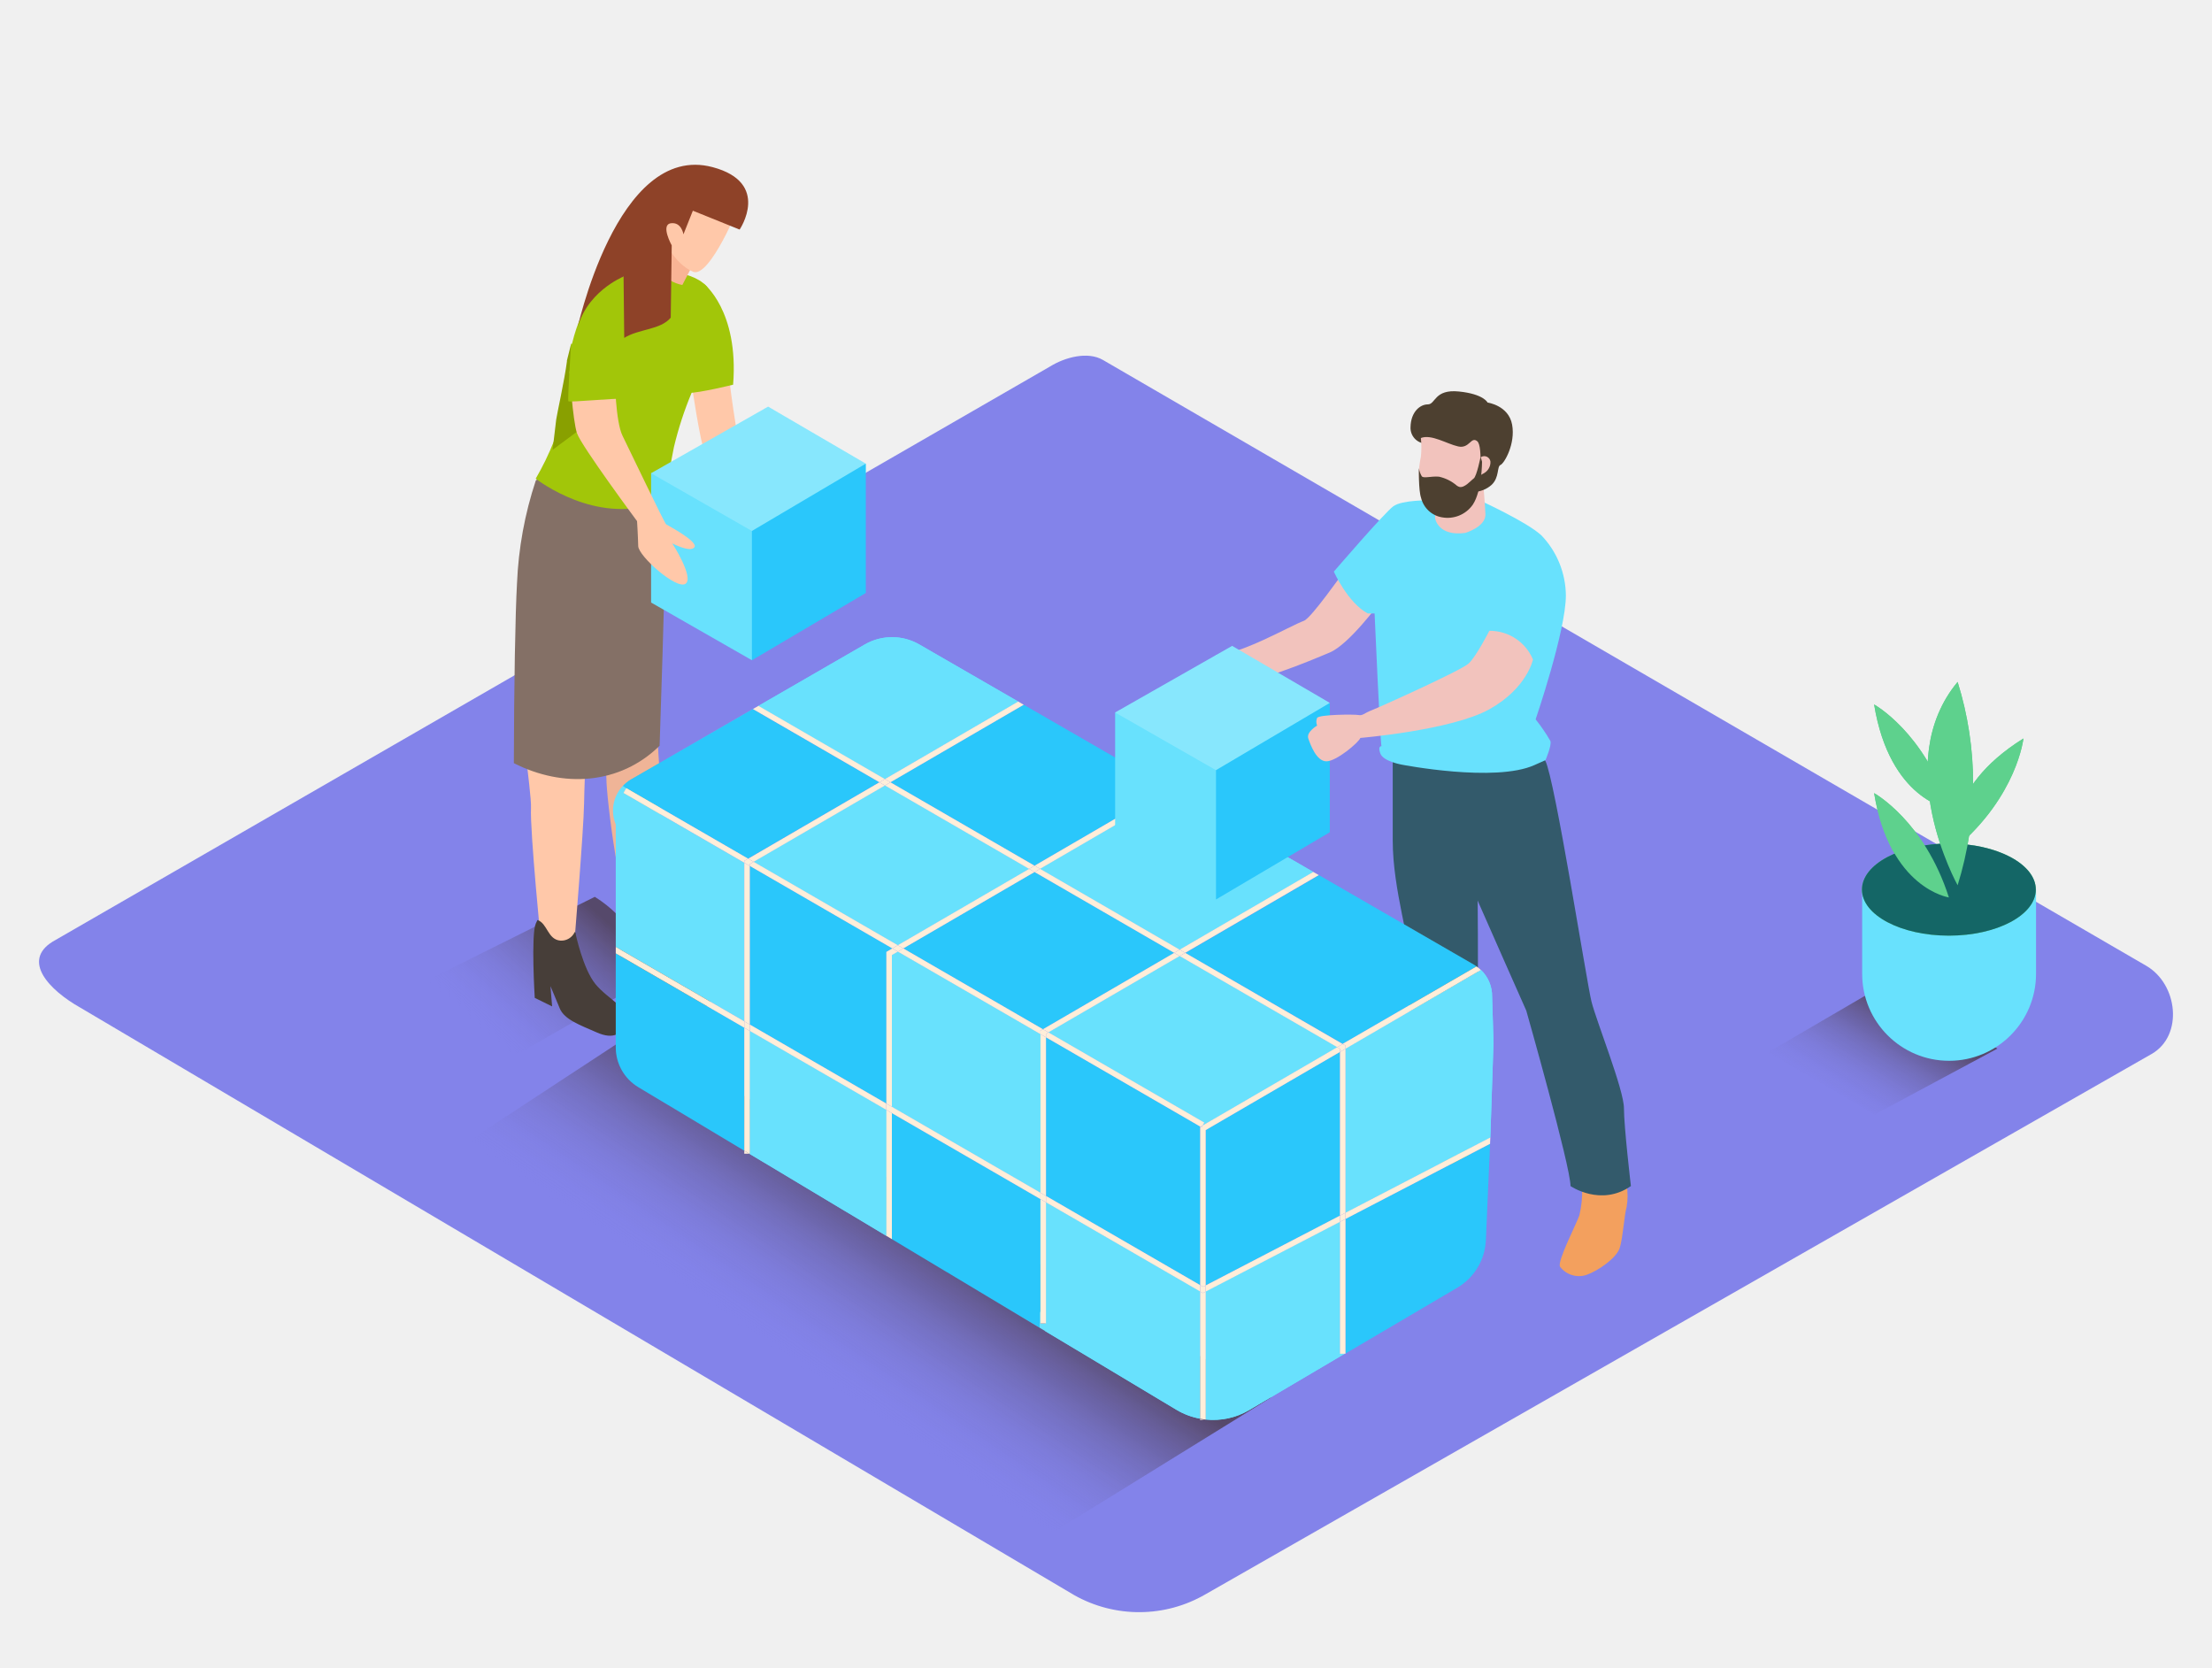
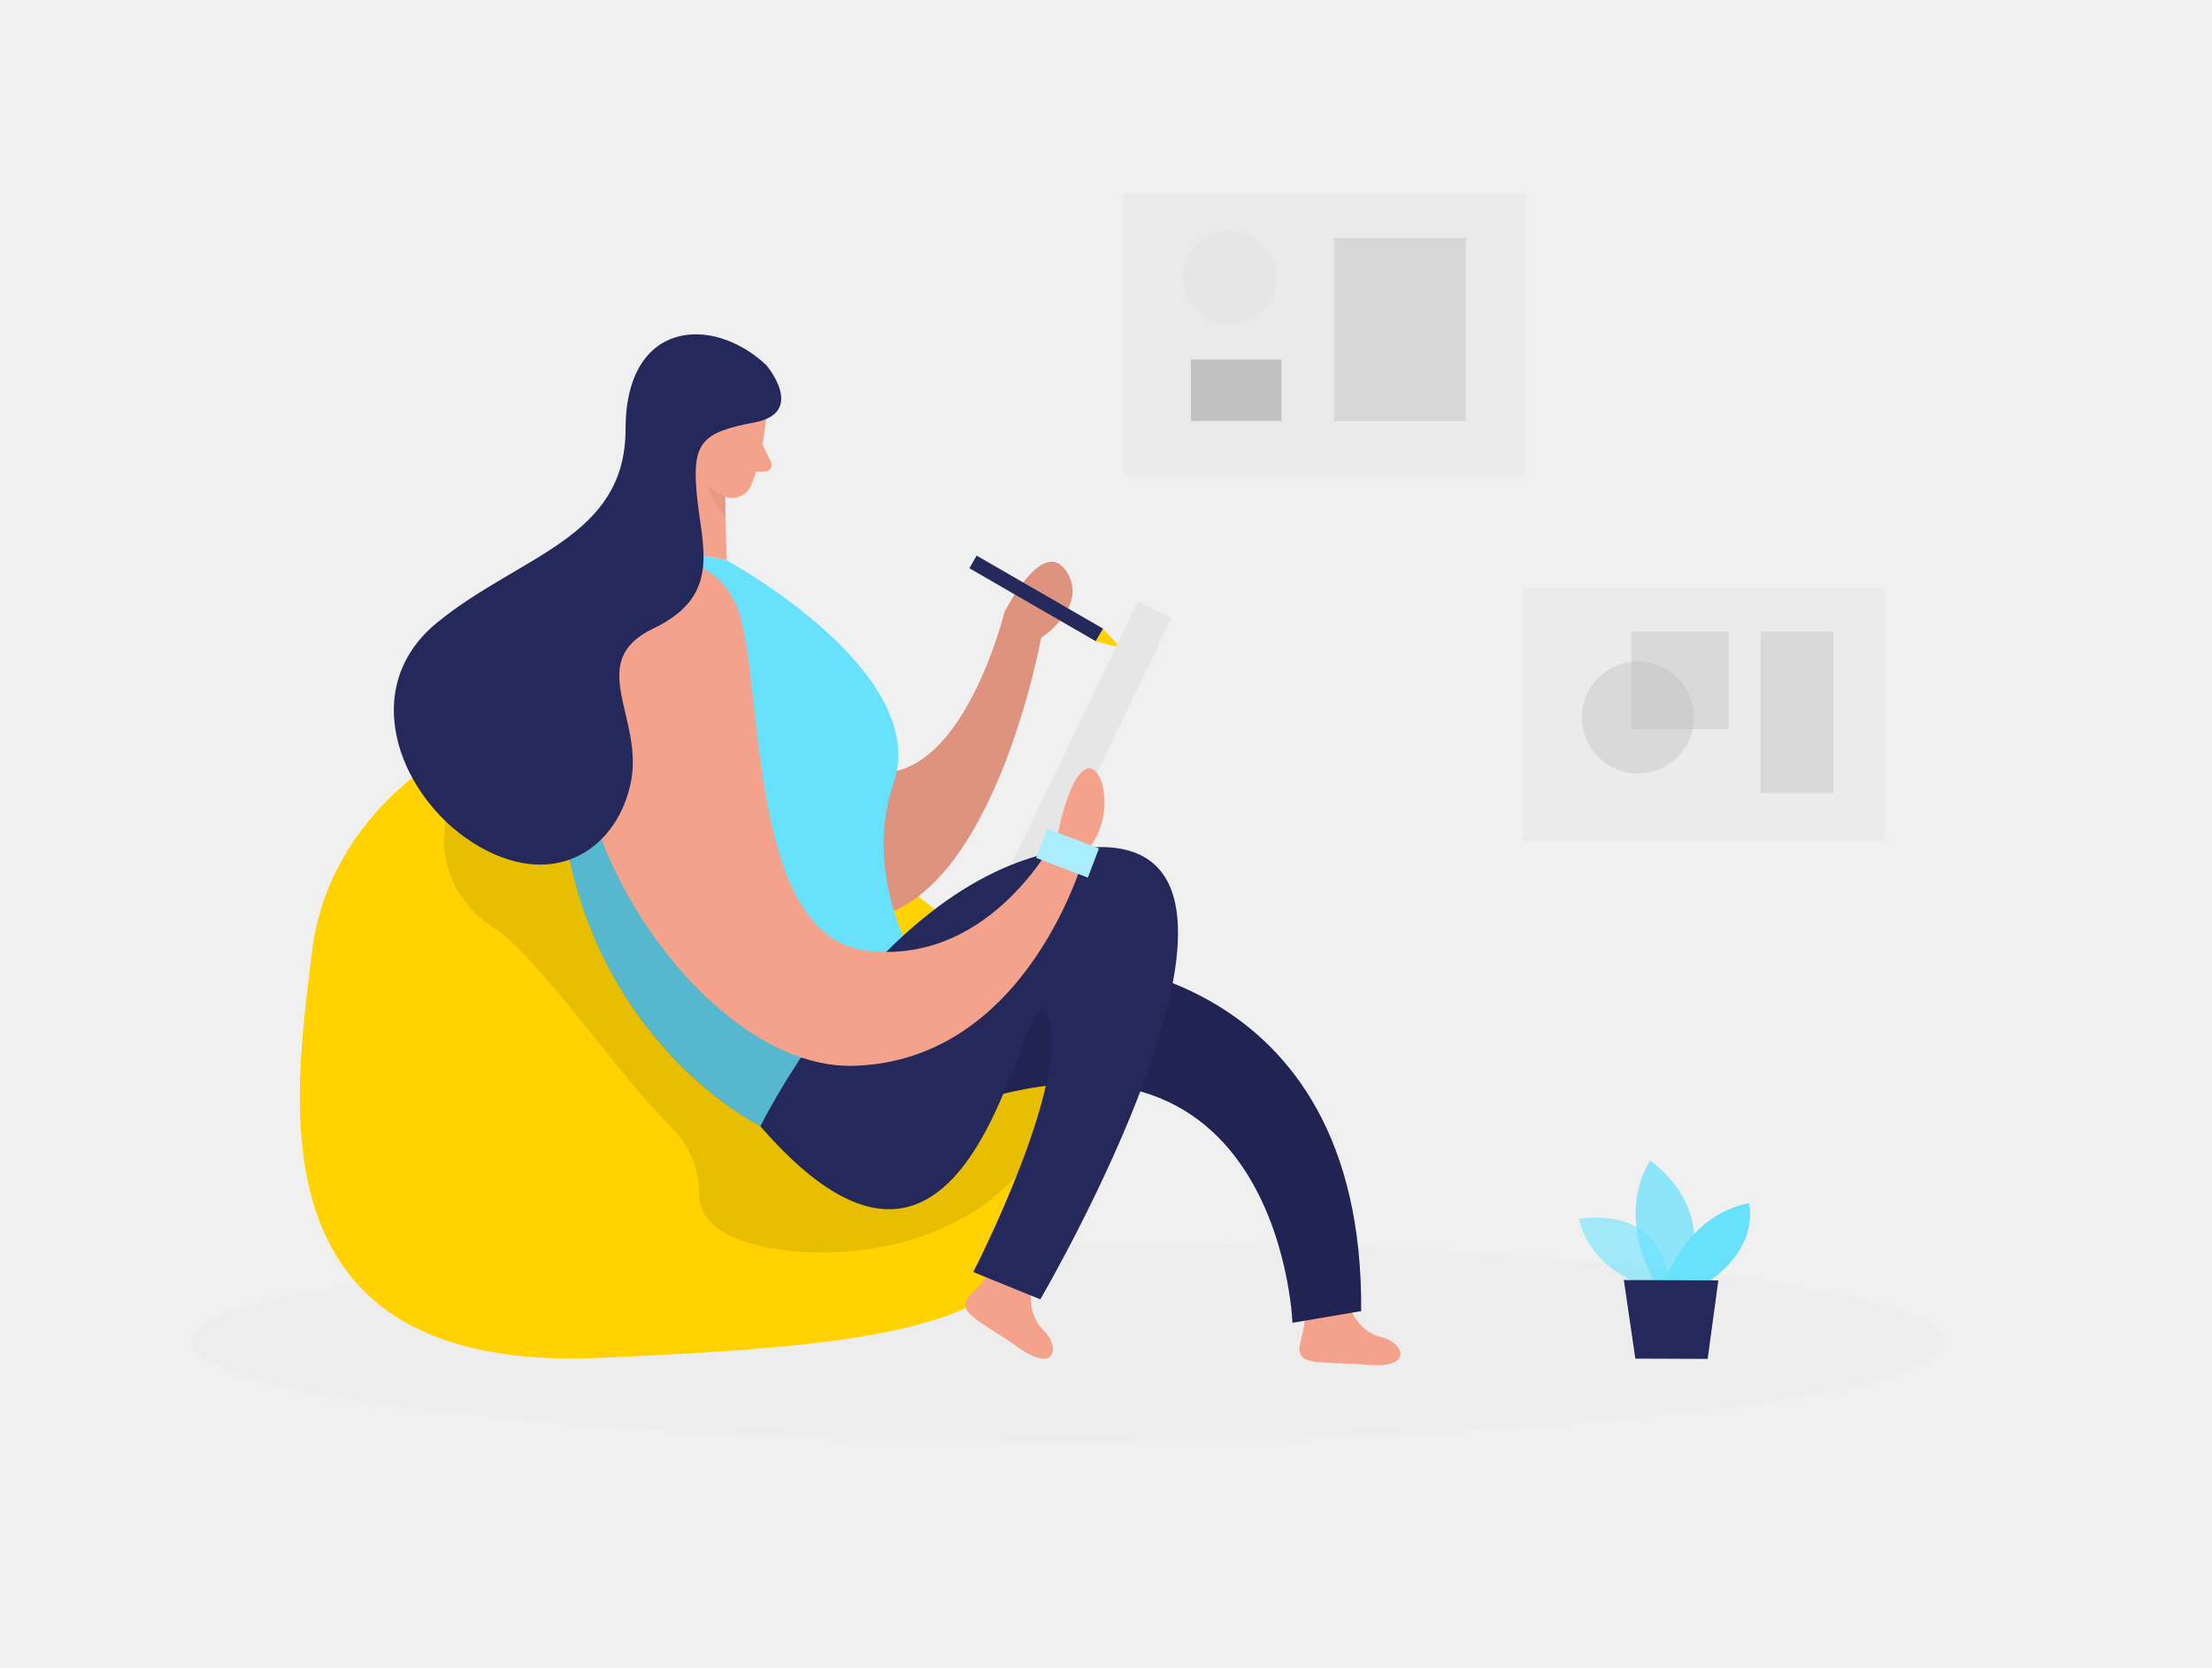
- <svg xmlns="http://www.w3.org/2000/svg" xmlns:xlink="http://www.w3.org/1999/xlink" viewBox="0 0 400 300" width="406" height="306" class="illustration styles_illustrationTablet__1DWOa">
-   <defs>
-     <linearGradient id="linear-gradient" x1="143.62" y1="246.1" x2="163.09" y2="217.3" gradientUnits="userSpaceOnUse">
-       <stop offset="0" stop-color="#fff" stop-opacity="0" />
-       <stop offset="0.99" stop-color="#754c24" />
-     </linearGradient>
-     <linearGradient id="linear-gradient-2" x1="333.55" y1="200.41" x2="344.81" y2="182.22" xlink:href="#linear-gradient" />
-     <linearGradient id="linear-gradient-3" x1="87.28" y1="186.1" x2="107.73" y2="163.65" xlink:href="#linear-gradient" />
-   </defs>
-   <g style="isolation: isolate;">
-     <g id="Layer_2" data-name="Layer 2">
-       <path d="M131.79,67.12s1.38,11.81,2.49,14.52,4.83,14.51,4.83,14.51,2.68,3.78,1.65,4.28-2.65-2.91-2.65-2.91l-5-1.35s-4.46-11.83-5.5-14.42-2.57-13.23-2.57-13.23" fill="#ffc8a9" />
-       <path d="M194.28,287.7,14.56,181.48C8.84,178.27,3.93,173,9.51,169.53l180.37-104c2.71-1.68,6.82-2.78,9.57-1.18L388.11,173.89c5.72,3.32,6.75,12.6,1,15.93L218,287.53A23.9,23.9,0,0,1,194.28,287.7Z" fill="#8383ea" />
-       <path d="M114.73,185.92,78,210l107.92,69.12,43.92-27.16C223.4,247.78,121.19,190,114.73,185.92Z" opacity="0.63" fill="url(#linear-gradient)" style="mix-blend-mode: multiply;" />
-       <path d="M342,176.54l-22.26,13L339,200.78l22.19-11.91C354.84,184.74,348.45,180.58,342,176.54Z" opacity="0.63" fill="url(#linear-gradient-2)" style="mix-blend-mode: multiply;" />
-       <path d="M242.7,103.16c.33-.7-5.51,7.83-6.91,8.35-2.52.93-11.57,6.19-15.91,6.16.32,1.49,3.68,3,4,4.49,2.51,1,12.59-3.24,16.59-4.92,3.46-1.46,8.88-8.82,8.88-8.82Z" fill="#f2c3bd" />
-       <path d="M351,165.69c-5.11-.44-10.49-2-14.26-5.48v15.14a15.72,15.72,0,0,0,15.72,15.72h0a15.72,15.72,0,0,0,15.72-15.72V160C362.78,162.14,356.69,166.19,351,165.69Z" fill="#68e1fd" />
-       <ellipse cx="352.42" cy="160.11" rx="15.72" ry="8.33" fill="#5ed18d" />
-       <path d="M352.42,161.53s-10.69-1.57-13.52-18.86C338.91,142.67,348,147.7,352.42,161.53Z" fill="#5ed18d" />
-       <path d="M354,159.33s-12.26-22,0-36.77A61.64,61.64,0,0,1,354,159.33Z" fill="#5ed18d" />
-       <path d="M352.42,145.5s-10.69-1.57-13.52-18.86C338.91,126.64,348,131.67,352.42,145.5Z" fill="#5ed18d" />
-       <path d="M353.72,152.54S351,142.08,365.9,132.79C365.9,132.79,364.78,143.14,353.72,152.54Z" fill="#5ed18d" />
-       <ellipse cx="352.42" cy="160.11" rx="15.72" ry="8.33" fill="#146666" />
-       <path d="M352.42,161.53s-10.69-1.57-13.52-18.86C338.91,142.67,348,147.7,352.42,161.53Z" fill="#5ed18d" />
-       <path d="M354,159.33s-12.26-22,0-36.77A61.64,61.64,0,0,1,354,159.33Z" fill="#5ed18d" />
-       <path d="M352.42,145.5s-10.69-1.57-13.52-18.86C338.91,126.64,348,131.67,352.42,145.5Z" fill="#5ed18d" />
-       <path d="M353.72,152.54S351,142.08,365.9,132.79C365.9,132.79,364.78,143.14,353.72,152.54Z" fill="#5ed18d" />
-       <path d="M256.06,201.56a32.23,32.23,0,0,1-2.87,3.33,55.81,55.81,0,0,1-6.72,3.82c-.89.36-2.13.8-2.13,2.22s1.87,2.75,4.53,2.58,7.46-1.6,8.62-2.84,1.69-1.33,1.69-1.33,4.62,1,6-.09c1-.82.26-5.3-.15-7.29A11.59,11.59,0,0,1,256.06,201.56Z" fill="#f3a05e" />
-       <path d="M286.1,214.11a18.45,18.45,0,0,1-.5,4.9c-.58,1.66-4.07,8.39-3.49,9.3a4.3,4.3,0,0,0,4.73,1.49c2.16-.75,5.48-3.07,6.06-4.9s.83-6.06,1.25-7.39a12,12,0,0,0,0-4Z" fill="#f3a05e" />
-       <path d="M261.87,141c0,.65,3,15.76,5.11,20.59S276,182,276,182s8,28.15,8,31.72c0,0,5.46,3.78,10.92,0,0,0-1.26-10.71-1.26-14.07s-5-15.76-5.88-19.33-6.6-40.17-8.34-43.51S261.59,133.22,261.87,141Z" fill="#335a6b" />
-       <path d="M251.85,133.22v18.07c0,8.82,3.36,18.91,3.15,22.48s0,28.36,0,28.36a10.17,10.17,0,0,0,10.31,0s1.65-17.44,1.86-20.59,0-22.69,0-26.26-1.61-17.67-5.32-20.7S251.85,133.22,251.85,133.22Z" fill="#335a6b" />
-       <path d="M258.45,89.73s-4.89-.09-6.49,1.07-10.76,11.82-10.76,11.82,2.49,5.6,6.13,7.56h1.24s1,22.85,1.24,24c0,0-.73-.07-.19,1.35s3.91,2,3.91,2,16.82,3.27,23.94.07l2-.89s1.16-2.67.89-3.47a31.94,31.94,0,0,0-2.67-3.91s5.47-16,5.47-22.41a15.9,15.9,0,0,0-4.41-10.84c-2.67-2.49-11.29-6.4-11.29-6.4Z" fill="#68e1fd" />
-       <path d="M259.38,89.7l.14,3.31s.51,3.28,5.45,2.61c0,0,3.82-1.12,3.64-3.47,0-.63-.5-6.85-.5-6.85" fill="#f2c3bd" />
-       <path d="M257.8,79.47a2.84,2.84,0,0,1-2.73-3c.06-2.73,1.71-4.09,3.13-4.09s1.14-2.79,5.63-2.33,5.17,2,5.17,2,3.81.51,4.44,4-1.42,7-2.1,7.28-.17,2.22-1.59,3.58a5.09,5.09,0,0,1-3.35,1.31" fill="#4d4030" />
-       <path d="M256.94,78.46a16.43,16.43,0,0,1,0,3.4c-.22,1.13-1.66,6.91,3.2,10.42,0,0,4.86.72,7.29-5,0,0,.84-7.3-.3-8.24s-1.39,1.41-3.46.94S258.83,77.72,256.94,78.46Z" fill="#f2c3bd" />
-       <path d="M267.82,81.9a3.62,3.62,0,0,0-1.43,2.21.6.6,0,0,0-.31,1.09c.67.46,1.71,0,2.31-.4a2.28,2.28,0,0,0,1.13-2.08A1.13,1.13,0,0,0,267.82,81.9Z" fill="#f2c3bd" />
-       <path d="M267.74,81.86s-.71,3.54-1.25,3.92-1.65,1.76-2.6,1.52a1.57,1.57,0,0,1-.46-.24,7.32,7.32,0,0,0-3.23-1.61c-1.43-.12-2.73.35-3.09-.06a4,4,0,0,1-.53-1.47s-.08,4,.39,5.34a4.71,4.71,0,0,0,3.77,3.54,5.57,5.57,0,0,0,5.59-2.29C268,88,268,82.74,268,82.74Z" fill="#4d4030" />
-       <path d="M107.56,161.42,69.72,180.29l18.62,12.6,32.74-18.81C114.68,169.95,114,165.46,107.56,161.42Z" opacity="0.63" fill="url(#linear-gradient-3)" style="mix-blend-mode: multiply;" />
-       <path d="M118.22,117.61s.64,15.58,1,20.36.17,26.95.17,26.95a8.64,8.64,0,0,1-4.45.58c-2.7-.29-5.31-22.38-5.28-25.38s-4.13-19.29-4.15-25.93,3.26-14.51,8.32-13.64S118.22,117.61,118.22,117.61Z" fill="#efb497" />
-       <path d="M106.41,124.16s-.72,15.58-.79,20.37-1.8,25.64-1.8,25.64a14.11,14.11,0,0,1-5.9.49s-2.1-21.13-1.9-25.3c.14-3-2.54-19.1-2-25.71s4.52-14.17,9.48-12.86S106.41,124.16,106.41,124.16Z" fill="#ffc8a9" />
-       <path d="M123.32,172.6c-2.23-2.73-3.56-9-3.56-9s.09-.12-.17-.43A2.66,2.66,0,0,1,117,164.7c-2.34-.18-2.33-3.12-4.16-3.73-.1.19-.19.4-.3.64-.89,2-.19,13.44-.19,13.44l3.14,1.54-.3-3.66s.83,1.94,1.67,4,3.71,3.05,6.73,4.38,4.61.3,5.32-2S125.55,175.32,123.32,172.6Z" fill="#473e39" />
-       <path d="M119.28,134.1c.75-21.88,1.25-43.3,1.25-43.3S102,81.63,96.89,86.14a67.94,67.94,0,0,0-3.4,18.61c-.31,5.42-.54,18.45-.57,32.5C101.78,141.76,112.08,141.17,119.28,134.1Z" fill="#847066" />
-       <path d="M121.87,80.09a63.68,63.68,0,0,1,3.21-9.84c2.22-5.75,3.8-11.44,3.43-17.51a3.5,3.5,0,0,0-.74-1.73c-3.18-3.37-10.14-2.59-10.14-2.59a19.43,19.43,0,0,0-2.88,0,.54.54,0,0,1-.48.55c-8,.9-10.53,9.52-11.59,16.32-.72,4.62-.87,9.39-2.54,13.81a50.48,50.48,0,0,1-3.27,6.72c2.3,1.7,12.7,8.62,23.32,3.8C120.78,86.48,121.2,83.26,121.87,80.09Z" fill="#a2c609" />
-       <path d="M127.24,50.53s6.39,4.87,5.33,18.29c0,0-6.08,1.51-8.2,1.5" fill="#a2c609" />
-       <path d="M106.08,73.73l-2.81-12.28-.75,3a.55.55,0,0,1,0,.16c-.42,3.31-1.81,9.54-1.94,10.51l-.65,5.47,5.8-4.3Z" fill="#89a000" />
-       <path d="M127.12,44.3l0,.06a1.44,1.44,0,0,0-.61.59c-1.09,1.92-2.12,3.88-3.12,5.84a6.27,6.27,0,0,1-2.27-.89,8.33,8.33,0,0,1-2.89-2.9l1.28-6.23Z" fill="#f9b495" />
-       <path d="M133.67,36c.17.4-5.37,13.57-8.31,12.41s-7.11-6.37-5.59-11.69S131.32,30.35,133.67,36Z" fill="#ffc8a9" />
-       <path d="M128.85,29.48c-17.41-4.62-24.64,30-24.64,30,1.41-7.37,8.55-10.21,8.55-10.21l.12,11.09c2.62-1.65,6.56-1.43,8.41-3.66l.18-13.07s-2.08-3.74-.15-4,2.27,2,2.27,2l1.7-4.27,8.46,3.41S139.49,32.3,128.85,29.48Z" fill="#8e4228" />
-       <path d="M107.67,177.19c-2.23-2.73-3.56-9-3.56-9s.09-.12-.17-.43a2.66,2.66,0,0,1-2.59,1.58c-2.34-.18-2.33-3.12-4.16-3.73-.1.19-.19.4-.3.64-.89,2-.19,13.44-.19,13.44l3.14,1.54-.3-3.66s.83,1.94,1.67,4,3.71,3.05,6.73,4.38,4.61.3,5.32-2S109.9,179.92,107.67,177.19Z" fill="#473e39" />
-       <polygon points="218.03 231.68 242.31 219.06 242.31 189.47 218.03 203.6 218.03 231.68" fill="#68e1fd" />
-       <polygon points="189.59 185.93 217.78 202.24 217.48 202.76 241.81 188.61 213.32 172.13 189.59 185.93" fill="#68e1fd" />
-       <polygon points="213.32 170.97 237.48 156.92 212.21 142.32 188.08 156.36 213.32 170.97" fill="#68e1fd" />
-       <path d="M242.8,188,267,174c-.14-.1-.28-.2-.43-.29l-28.05-16.2-24.16,14.06Z" fill="#68e1fd" />
-       <path d="M184.12,126.11l-17.88-10.32a9.86,9.86,0,0,0-9.86,0l-19.24,11.11L160,140.13Z" fill="#68e1fd" />
-       <polygon points="162.36 171.33 161.28 171.95 161.28 199.38 188.15 214.92 188.15 186.25 162.36 171.33" fill="#68e1fd" />
-       <polygon points="186.09 156.37 160.03 141.29 136.29 155.09 162.35 170.17 186.09 156.37" fill="#68e1fd" />
-       <polygon points="217.08 202.99 189.15 186.83 189.15 215.5 217.03 231.63 217.03 203.02 217.08 202.99" fill="#68e1fd" />
-       <polygon points="188.6 185.36 212.33 171.55 187.08 156.94 163.35 170.75 188.6 185.36" fill="#68e1fd" />
-       <polygon points="161.36 170.75 135.59 155.84 135.59 184.51 160.28 198.8 160.28 171.38 161.36 170.75" fill="#68e1fd" />
-       <path d="M134.6,155.26l-21.83-12.63.5-.87,22,12.75L159,140.71l-22.88-13.24L114.1,140.2a6.49,6.49,0,0,0-2.75,8.13v4.36a6.63,6.63,0,0,0,0,.68v17.12l23.25,13.45Z" fill="#68e1fd" />
-       <polygon points="187.08 155.79 211.21 141.75 185.12 126.69 161.02 140.71 187.08 155.79" fill="#68e1fd" />
-       <path d="M189.15,216.66v21.9h-1V216.08l-26.87-15.55v22.79l51.53,30.89a12.73,12.73,0,0,0,4.22,1.57v-23Z" fill="#68e1fd" />
-       <path d="M242.3,220.19,218,232.8v23.13a12.76,12.76,0,0,0,7.83-1.67L243.22,244h-.92Z" fill="#68e1fd" />
-       <path d="M243.3,244l20.23-11.91a10.5,10.5,0,0,0,5.16-8.59l.76-17.41L243.3,219.67Z" fill="#68e1fd" />
-       <path d="M270.08,187.85l-.26-8.38h0a6.54,6.54,0,0,0-2-4.82L243.3,188.89v29.65l26.2-13.61.57-17.08" fill="#68e1fd" />
-       <polygon points="135.59 185.67 135.59 207.87 135.5 207.87 160.28 222.72 160.28 199.95 135.59 185.67" fill="#68e1fd" />
-       <path d="M111.35,171.64v17a8.4,8.4,0,0,0,4.08,7.2l19.17,11.49V185.09Z" fill="#68e1fd" />
-       <polygon points="218.03 231.68 242.31 219.06 242.31 189.47 218.03 203.6 218.03 231.68" fill="#68e1fd" style="mix-blend-mode: multiply;" />
-       <polygon points="189.59 185.93 217.78 202.24 217.48 202.76 241.81 188.61 213.32 172.13 189.59 185.93" fill="#68e1fd" />
-       <polygon points="213.32 170.97 237.48 156.92 212.21 142.32 188.08 156.36 213.32 170.97" fill="#68e1fd" />
-       <path d="M242.8,188,267,174c-.14-.1-.28-.2-.43-.29l-28.05-16.2-24.16,14.06Z" fill="#68e1fd" style="mix-blend-mode: multiply;" />
-       <path d="M184.12,126.11l-17.88-10.32a9.86,9.86,0,0,0-9.86,0l-19.24,11.11L160,140.13Z" fill="#68e1fd" />
-       <polygon points="162.36 171.33 161.28 171.95 161.28 199.38 188.15 214.92 188.15 186.25 162.36 171.33" fill="#68e1fd" />
-       <polygon points="186.09 156.37 160.03 141.29 136.29 155.09 162.35 170.17 186.09 156.37" fill="#68e1fd" />
-       <polygon points="217.08 202.99 189.15 186.83 189.15 215.5 217.03 231.63 217.03 203.02 217.08 202.99" fill="#68e1fd" style="mix-blend-mode: multiply;" />
-       <polygon points="188.6 185.36 212.33 171.55 187.08 156.94 163.35 170.75 188.6 185.36" fill="#68e1fd" style="mix-blend-mode: multiply;" />
-       <polygon points="161.36 170.75 135.59 155.84 135.59 184.51 160.28 198.8 160.28 171.38 161.36 170.75" fill="#68e1fd" style="mix-blend-mode: multiply;" />
-       <path d="M136.15,127.47,114.1,140.2a6.48,6.48,0,0,0-1.46,1.18,5.93,5.93,0,0,0,.61.4v0l22,12.75L159,140.71Z" fill="#68e1fd" style="mix-blend-mode: multiply;" />
-       <polygon points="187.08 155.79 211.21 141.75 185.12 126.69 161.02 140.71 187.08 155.79" fill="#68e1fd" style="mix-blend-mode: multiply;" />
-       <path d="M189.15,216.66v21.9H189v1.39l23.79,14.26a12.73,12.73,0,0,0,4.22,1.57v-23Z" fill="#68e1fd" />
-       <path d="M188,236.71a.46.46,0,0,1,.13-.33v-20.3l-26.87-15.55v22.79l26.74,16Z" fill="#68e1fd" style="mix-blend-mode: multiply;" />
-       <path d="M242.3,220.19,218,232.8v23.13a12.76,12.76,0,0,0,7.83-1.67L243.22,244h-.92Z" fill="#68e1fd" />
-       <path d="M243.3,244l20.23-11.91a10.5,10.5,0,0,0,5.16-8.59l.76-17.41L243.3,219.67Z" fill="#68e1fd" style="mix-blend-mode: multiply;" />
-       <path d="M270.08,187.85l-.26-8.38h0a6.54,6.54,0,0,0-2-4.82L243.3,188.89v29.65l26.2-13.61.57-17.08" fill="#68e1fd" />
-       <polygon points="135.59 185.67 135.59 207.87 135.5 207.87 160.28 222.72 160.28 199.95 135.59 185.67" fill="#68e1fd" />
-       <path d="M111.35,171.64v17a8.4,8.4,0,0,0,4.08,7.2l19.17,11.49V185.09Z" fill="#68e1fd" style="mix-blend-mode: multiply;" />
-       <polygon points="188.15 238.56 189.15 238.56 189.15 216.66 188.15 216.08 188.15 238.56" fill="#ffeed9" />
-       <polygon points="189.59 185.93 213.32 172.13 212.33 171.55 188.6 185.36 189.59 185.93" fill="#ffeed9" />
-       <polygon points="188.15 186.25 188.15 214.92 189.15 215.5 189.15 186.83 188.15 186.25" fill="#ffeed9" />
-       <polygon points="214.32 171.55 238.48 157.49 237.48 156.92 213.32 170.97 214.32 171.55" fill="#ffeed9" />
-       <polygon points="188.08 156.36 212.21 142.32 211.21 141.75 187.08 155.79 188.08 156.36" fill="#ffeed9" />
-       <polygon points="160.28 199.95 160.28 222.72 161.28 223.32 161.28 200.53 160.28 199.95" fill="#ffeed9" />
-       <polygon points="162.36 171.33 161.36 170.75 160.28 171.38 160.28 198.8 161.28 199.38 161.28 171.95 162.36 171.33" fill="#ffeed9" />
-       <polygon points="163.35 170.75 187.08 156.94 186.09 156.37 162.35 170.17 163.35 170.75" fill="#ffeed9" />
-       <polygon points="134.59 207.87 135.5 207.87 134.59 207.32 134.59 207.87" fill="#ffeed9" />
-       <polygon points="160.03 141.29 159.03 140.71 135.3 154.52 136.29 155.09 160.03 141.29" fill="#ffeed9" />
-       <polygon points="161.02 140.71 185.12 126.69 184.12 126.11 160.02 140.13 161.02 140.71" fill="#ffeed9" />
-       <polygon points="135.59 185.67 134.59 185.09 134.59 207.32 135.5 207.87 135.59 207.87 135.59 185.67" fill="#ffeed9" />
-       <polygon points="135.59 155.84 134.59 155.26 134.59 183.93 135.59 184.51 135.59 155.84" fill="#ffeed9" />
-       <polygon points="162.35 170.17 136.29 155.09 135.59 155.5 135.59 155.84 161.36 170.75 162.35 170.17" fill="#ffeed9" />
-       <polygon points="189.15 186.83 217.08 202.99 217.28 202.88 217.48 202.76 217.78 202.24 189.59 185.93 189.15 186.19 189.15 186.83" fill="#ffeed9" />
-       <polygon points="188.6 185.36 163.35 170.75 162.36 171.33 188.15 186.25 188.15 185.61 188.6 185.36" fill="#ffeed9" />
-       <polygon points="135.3 154.52 113.26 141.77 112.76 142.63 134.59 155.26 134.59 154.92 135.3 154.52" fill="#ffeed9" />
-       <polygon points="188.15 185.61 188.15 186.25 189.15 186.83 189.15 186.19 189.59 185.93 188.6 185.36 188.15 185.61" fill="#ffeed9" />
-       <polygon points="162.35 170.17 161.36 170.75 162.36 171.33 163.35 170.75 162.35 170.17" fill="#ffeed9" />
-       <polygon points="135.59 155.5 136.29 155.09 135.3 154.52 134.59 154.92 134.59 155.26 135.59 155.84 135.59 155.5" fill="#ffeed9" />
-       <path d="M217,256h1v0c-.34,0-.67-.09-1-.15Z" fill="#ffeed9" />
-       <path d="M217.52,233.07l-.24-.14-.25-.14v23c.33.06.66.12,1,.15V232.8Z" fill="#ffeed9" />
-       <polygon points="217.28 203.11 217.08 202.99 217.03 203.02 217.03 231.63 217.54 231.93 218.03 231.68 218.03 203.6 242.31 189.47 242.31 188.9 241.81 188.61 217.48 202.76 217.28 203.11" fill="#ffeed9" />
-       <path d="M243.3,188.32v.58l24.49-14.25A6.64,6.64,0,0,0,267,174L242.8,188Z" fill="#ffeed9" />
-       <polygon points="217.08 202.99 217.28 203.11 217.48 202.76 217.28 202.88 217.08 202.99" fill="#ffeed9" />
-       <polygon points="243.31 244.04 243.31 243.99 243.22 244.04 243.31 244.04" fill="#ffeed9" />
-       <polygon points="160.02 140.13 137.15 126.89 136.15 127.47 159.03 140.71 160.02 140.13" fill="#ffeed9" />
-       <polygon points="242.31 220.19 242.31 244.04 243.22 244.04 243.31 243.99 243.31 219.67 242.31 220.19" fill="#ffeed9" />
-       <polygon points="212.33 171.55 213.32 170.97 188.08 156.36 187.08 156.94 212.33 171.55" fill="#ffeed9" />
-       <polygon points="242.31 219.06 243.31 218.54 243.31 188.89 242.31 189.47 242.31 219.06" fill="#ffeed9" />
-       <polygon points="186.09 156.37 187.08 155.79 161.02 140.71 160.03 141.29 186.09 156.37" fill="#ffeed9" />
-       <polygon points="241.81 188.61 242.8 188.03 214.32 171.55 213.32 172.13 241.81 188.61" fill="#ffeed9" />
-       <polygon points="213.32 172.13 214.32 171.55 213.32 170.97 212.33 171.55 213.32 172.13" fill="#ffeed9" />
-       <polygon points="187.08 156.94 188.08 156.36 187.08 155.79 186.09 156.37 187.08 156.94" fill="#ffeed9" />
-       <polygon points="161.02 140.71 160.02 140.13 159.03 140.71 160.03 141.29 161.02 140.71" fill="#ffeed9" />
-       <polygon points="242.8 188.03 241.81 188.61 242.31 188.9 242.31 189.47 243.31 188.89 243.31 188.32 242.8 188.03" fill="#ffeed9" />
-       <polygon points="134.59 183.93 111.35 170.48 111.35 171.64 134.59 185.09 134.59 183.93" fill="#ffeed9" />
-       <polygon points="218.03 231.68 218.03 232.8 242.31 220.19 242.31 219.06 218.03 231.68" fill="#ffeed9" />
-       <polygon points="243.31 219.67 269.45 206.08 269.5 204.93 243.31 218.54 243.31 219.67" fill="#ffeed9" />
-       <polygon points="135.59 184.51 135.59 185.67 160.28 199.95 160.28 198.8 135.59 184.51" fill="#ffeed9" />
-       <polygon points="189.15 215.5 189.15 216.66 217.03 232.79 217.03 231.63 189.15 215.5" fill="#ffeed9" />
-       <polygon points="161.28 199.38 161.28 200.53 188.15 216.08 188.15 214.92 161.28 199.38" fill="#ffeed9" />
-       <polygon points="188.15 214.92 188.15 216.08 189.15 216.66 189.15 215.5 188.15 214.92" fill="#ffeed9" />
-       <polygon points="160.28 198.8 160.28 199.95 161.28 200.53 161.28 199.38 160.28 198.8" fill="#ffeed9" />
-       <polygon points="134.59 183.93 134.59 185.09 135.59 185.67 135.59 184.51 134.59 183.93" fill="#ffeed9" />
-       <polygon points="217.54 231.93 217.03 231.63 217.03 232.79 217.28 232.93 217.52 233.07 218.03 232.8 218.03 231.68 217.54 231.93" fill="#ffeed9" />
-       <polygon points="242.31 220.19 243.31 219.67 243.31 218.54 242.31 219.06 242.31 220.19" fill="#ffeed9" />
-       <polyline points="201.65 128.09 201.65 151.47 219.89 161.9 240.47 149.74 240.47 126.36" fill="#68e1fd" />
-       <polygon points="201.65 128.09 222.81 116.05 240.47 126.36 219.89 138.52 201.65 128.09" fill="#68e1fd" />
-       <polygon points="201.65 128.09 222.81 116.05 240.47 126.36 219.89 138.52 201.65 128.09" fill="#fff" opacity="0.21" />
-       <polygon points="219.89 138.52 219.89 161.9 240.47 149.74 240.47 126.36 219.89 138.52" fill="#68e1fd" style="mix-blend-mode: multiply;" />
-       <path d="M269.32,113.32s-2.37,4.65-3.75,5.92-16.19,7.93-17.56,8.46-1.59,1-2.33.85-7.19-.11-7.51.53a1.82,1.82,0,0,0,0,1.38s-2,1.16-1.59,2.33,1.48,4.13,3.28,4.13,5.82-3.39,6.14-4.23c0,0,16.49-1.38,23.32-5.18s7.89-9,7.89-9A8.46,8.46,0,0,0,269.32,113.32Z" fill="#f2c3bd" />
-       <polyline points="117.74 84.83 117.74 108.21 135.97 118.64 156.56 106.48 156.56 83.1" fill="#68e1fd" />
-       <polygon points="117.74 84.83 138.9 72.79 156.56 83.1 135.97 95.27 117.74 84.83" fill="#68e1fd" />
-       <polygon points="117.74 84.83 138.9 72.79 156.56 83.1 135.97 95.27 117.74 84.83" fill="#fff" opacity="0.21" />
-       <polygon points="135.97 95.27 135.97 118.64 156.56 106.48 156.56 83.1 135.97 95.27" fill="#68e1fd" style="mix-blend-mode: multiply;" />
-       <path d="M111.19,67.64s.1,7.83,1.39,10.43,7.58,15.8,7.88,16,5.84,3.11,5.11,4.14-4-.7-4-.7,4,6.2,2.39,7.31-8.51-5-8.55-6.82-.21-4.51-.21-4.51S105.12,79.9,104.34,77.6,103,66.43,103,66.43,107.53,64,111.19,67.64Z" fill="#ffc8a9" />
-       <path d="M111.72,60.39l.72,11c-1-.18-9.49.67-9.66.42s.49-10.36.49-10.36" fill="#a2c609" />
-     </g>
-   </g>
+ <svg xmlns="http://www.w3.org/2000/svg" id="Layer_1" data-name="Layer 1" viewBox="0 0 400 300" width="406" height="306" class="illustration styles_illustrationTablet__1DWOa">
+   <ellipse cx="192.98" cy="241.9" rx="158.36" ry="17.97" fill="#e6e6e6" opacity="0.3" />
+   <path d="M83,134.28S59.47,145.55,56.4,171.52s-11.74,76.12,52.09,73.26,93.93-6.42,78.88-55.19S83,134.28,83,134.28Z" fill="#ffd200" />
+   <path d="M80.59,147.77a18.58,18.58,0,0,0,8.49,19.08c8.66,5.71,22,26,32.33,36.26a16.9,16.9,0,0,1,5,12.23c0,1.85.75,3.9,3.19,5.9,7.18,5.87,37.31,8.8,54.16-9.26s-5.37-27-5.37-27l-74.06-40.09Z" opacity="0.09" />
+   <path d="M244.3,236.18s1.57,4,5.51,4.86,6.08,5.74-2.53,5-13.34.56-12.1-4.17.68-5.44.68-5.44Z" fill="#f4a28c" />
+   <path d="M186.48,232.85s-.66,4.21,2.27,7,2.31,8-4.7,3-11.76-6.31-8.29-9.75,3.35-4.34,3.35-4.34Z" fill="#f4a28c" />
+   <path d="M194,173s52.65.54,52.14,63.33l-12.42,2.11s-2.39-66.31-70.81-34.72l3.57-26.12Z" fill="#24285b" />
+   <path d="M194,173s52.65.54,52.14,63.33l-12.42,2.11s-2.39-66.31-70.81-34.72l3.57-26.12Z" opacity="0.09" />
+   <polygon points="198.13 115.2 202.7 116.42 199.45 112.92 198.13 115.2" fill="#ffd200" />
+   <path d="M126.31,146.28s9.1,23,31.31,18.95,30.65-50.64,30.65-50.64,8.78-5.71,4.53-12.08-11.16,7.41-11.16,7.41-9.57,39.26-30.28,26.53Z" fill="#f4a28c" />
+   <path d="M126.31,146.28s9.1,23,31.31,18.95,30.65-50.64,30.65-50.64,8.78-5.71,4.53-12.08-11.16,7.41-11.16,7.41-9.57,39.26-30.28,26.53Z" opacity="0.09" />
+   <path d="M126.59,99.56l4.8,1s37.1,20.14,30.2,40.31,8.17,39.32,8.17,39.32L137.5,202.91S95.36,182,101.67,124.4C101.67,124.4,104.6,97.57,126.59,99.56Z" fill="#68e1fd" />
+   <rect x="192.95" y="106.63" width="6.75" height="57.63" transform="translate(78.08 -71.69) rotate(25.68)" fill="#e6e6e6" />
+   <path d="M298,232s-10.24-2.8-12.47-12.33c0,0,15.87-3.21,16.32,13.17Z" fill="#68e1fd" opacity="0.58" />
+   <path d="M299.23,231s-7.16-11.31-.86-21.89c0,0,12.07,7.66,6.71,21.92Z" fill="#68e1fd" opacity="0.73" />
+   <path d="M301.07,231s3.78-11.95,15.21-14.21c0,0,2.15,7.76-7.4,14.24Z" fill="#68e1fd" />
+   <polygon points="293.64 230.71 295.72 244.92 308.8 244.97 310.73 230.78 293.64 230.71" fill="#24285b" />
+   <rect x="203.21" y="34.29" width="72.58" height="50.82" fill="#e6e6e6" opacity="0.66" />
+   <rect x="275.36" y="105.48" width="65.55" height="45.9" fill="#e6e6e6" opacity="0.43" />
+   <circle cx="222.36" cy="49.44" r="8.47" fill="#e6e6e6" />
+   <rect x="241.2" y="42.25" width="23.85" height="33.13" fill="#c1c1c1" opacity="0.45" />
+   <rect x="215.35" y="64.27" width="16.38" height="11.11" fill="#c1c1c1" />
+   <polygon points="124.83 74.26 118.15 97.81 131.39 100.56 130.94 82.32 124.83 74.26" fill="#f4a28c" />
+   <path d="M131.21,86.31a8.89,8.89,0,0,1-4-3.11s-.34,4.47,4,9.44Z" fill="#ce8172" opacity="0.31" />
+   <path d="M138.54,75s-.66,7.44-2.76,12.09a3.74,3.74,0,0,1-5,1.86c-2.33-1.09-5.16-3.24-5.29-7.27l-1.06-6.81a6.72,6.72,0,0,1,4.16-6.54C133.29,66,139.17,70.44,138.54,75Z" fill="#f4a28c" />
+   <path d="M129.61,79.86s.45-2.84-1.72-3-2.84,3.94,0,4.83Z" fill="#f4a28c" />
+   <path d="M137.88,79.61l1.55,3.2a1.2,1.2,0,0,1-1.07,1.72l-2.9,0Z" fill="#f4a28c" />
+   <rect x="174.18" y="106.15" width="26.38" height="2.63" transform="translate(78.84 -79.29) rotate(30)" fill="#24285b" />
+   <path d="M144.9,190.4l-7.4,12.51s-26.83-13-34.52-48.18,17.68-21.47,17.68-21.47Z" opacity="0.18" />
+   <path d="M137.5,202.91s24.86-50.68,61.62-50.49-11,81.78-11,81.78L176,229.27s18-35,13.42-46.27S177.84,249.47,137.5,202.91Z" fill="#24285b" />
+   <path d="M116.23,102.4s11.06-5.61,16.68,5.79,1.19,60.43,24,63S191.29,150,191.29,150s1.88-10,5-11.66,5.87,8.85,0,15c0,0-10.06,37.79-42,38.64S84.74,128.28,116.23,102.4Z" fill="#f4a28c" />
+   <path d="M138.59,65.3s7.27,8.55-2.14,10.34-11.35,3.48-10.45,13,4.63,18.29-7.85,24.26-1.75,16-4.05,27.7-13.27,19.78-27.32,11.8S64.06,124,79.12,111.77s34-15.2,34-34.92S128.86,56.11,138.59,65.3Z" fill="#24285b" />
+   <circle cx="296.19" cy="128.98" r="10.14" fill="#c1c1c1" opacity="0.43" />
+   <rect x="294.97" y="113.44" width="17.63" height="17.63" fill="#c1c1c1" opacity="0.43" />
+   <rect x="318.36" y="113.44" width="13.15" height="29.22" fill="#c1c1c1" opacity="0.43" />
+   <rect x="188.08" y="150.71" width="9.97" height="5.63" transform="translate(67.35 -58.7) rotate(20.87)" fill="#68e1fd" />
+   <rect x="188.08" y="150.71" width="9.97" height="5.63" transform="translate(67.35 -58.7) rotate(20.87)" fill="#fff" opacity="0.44" />
</svg>
